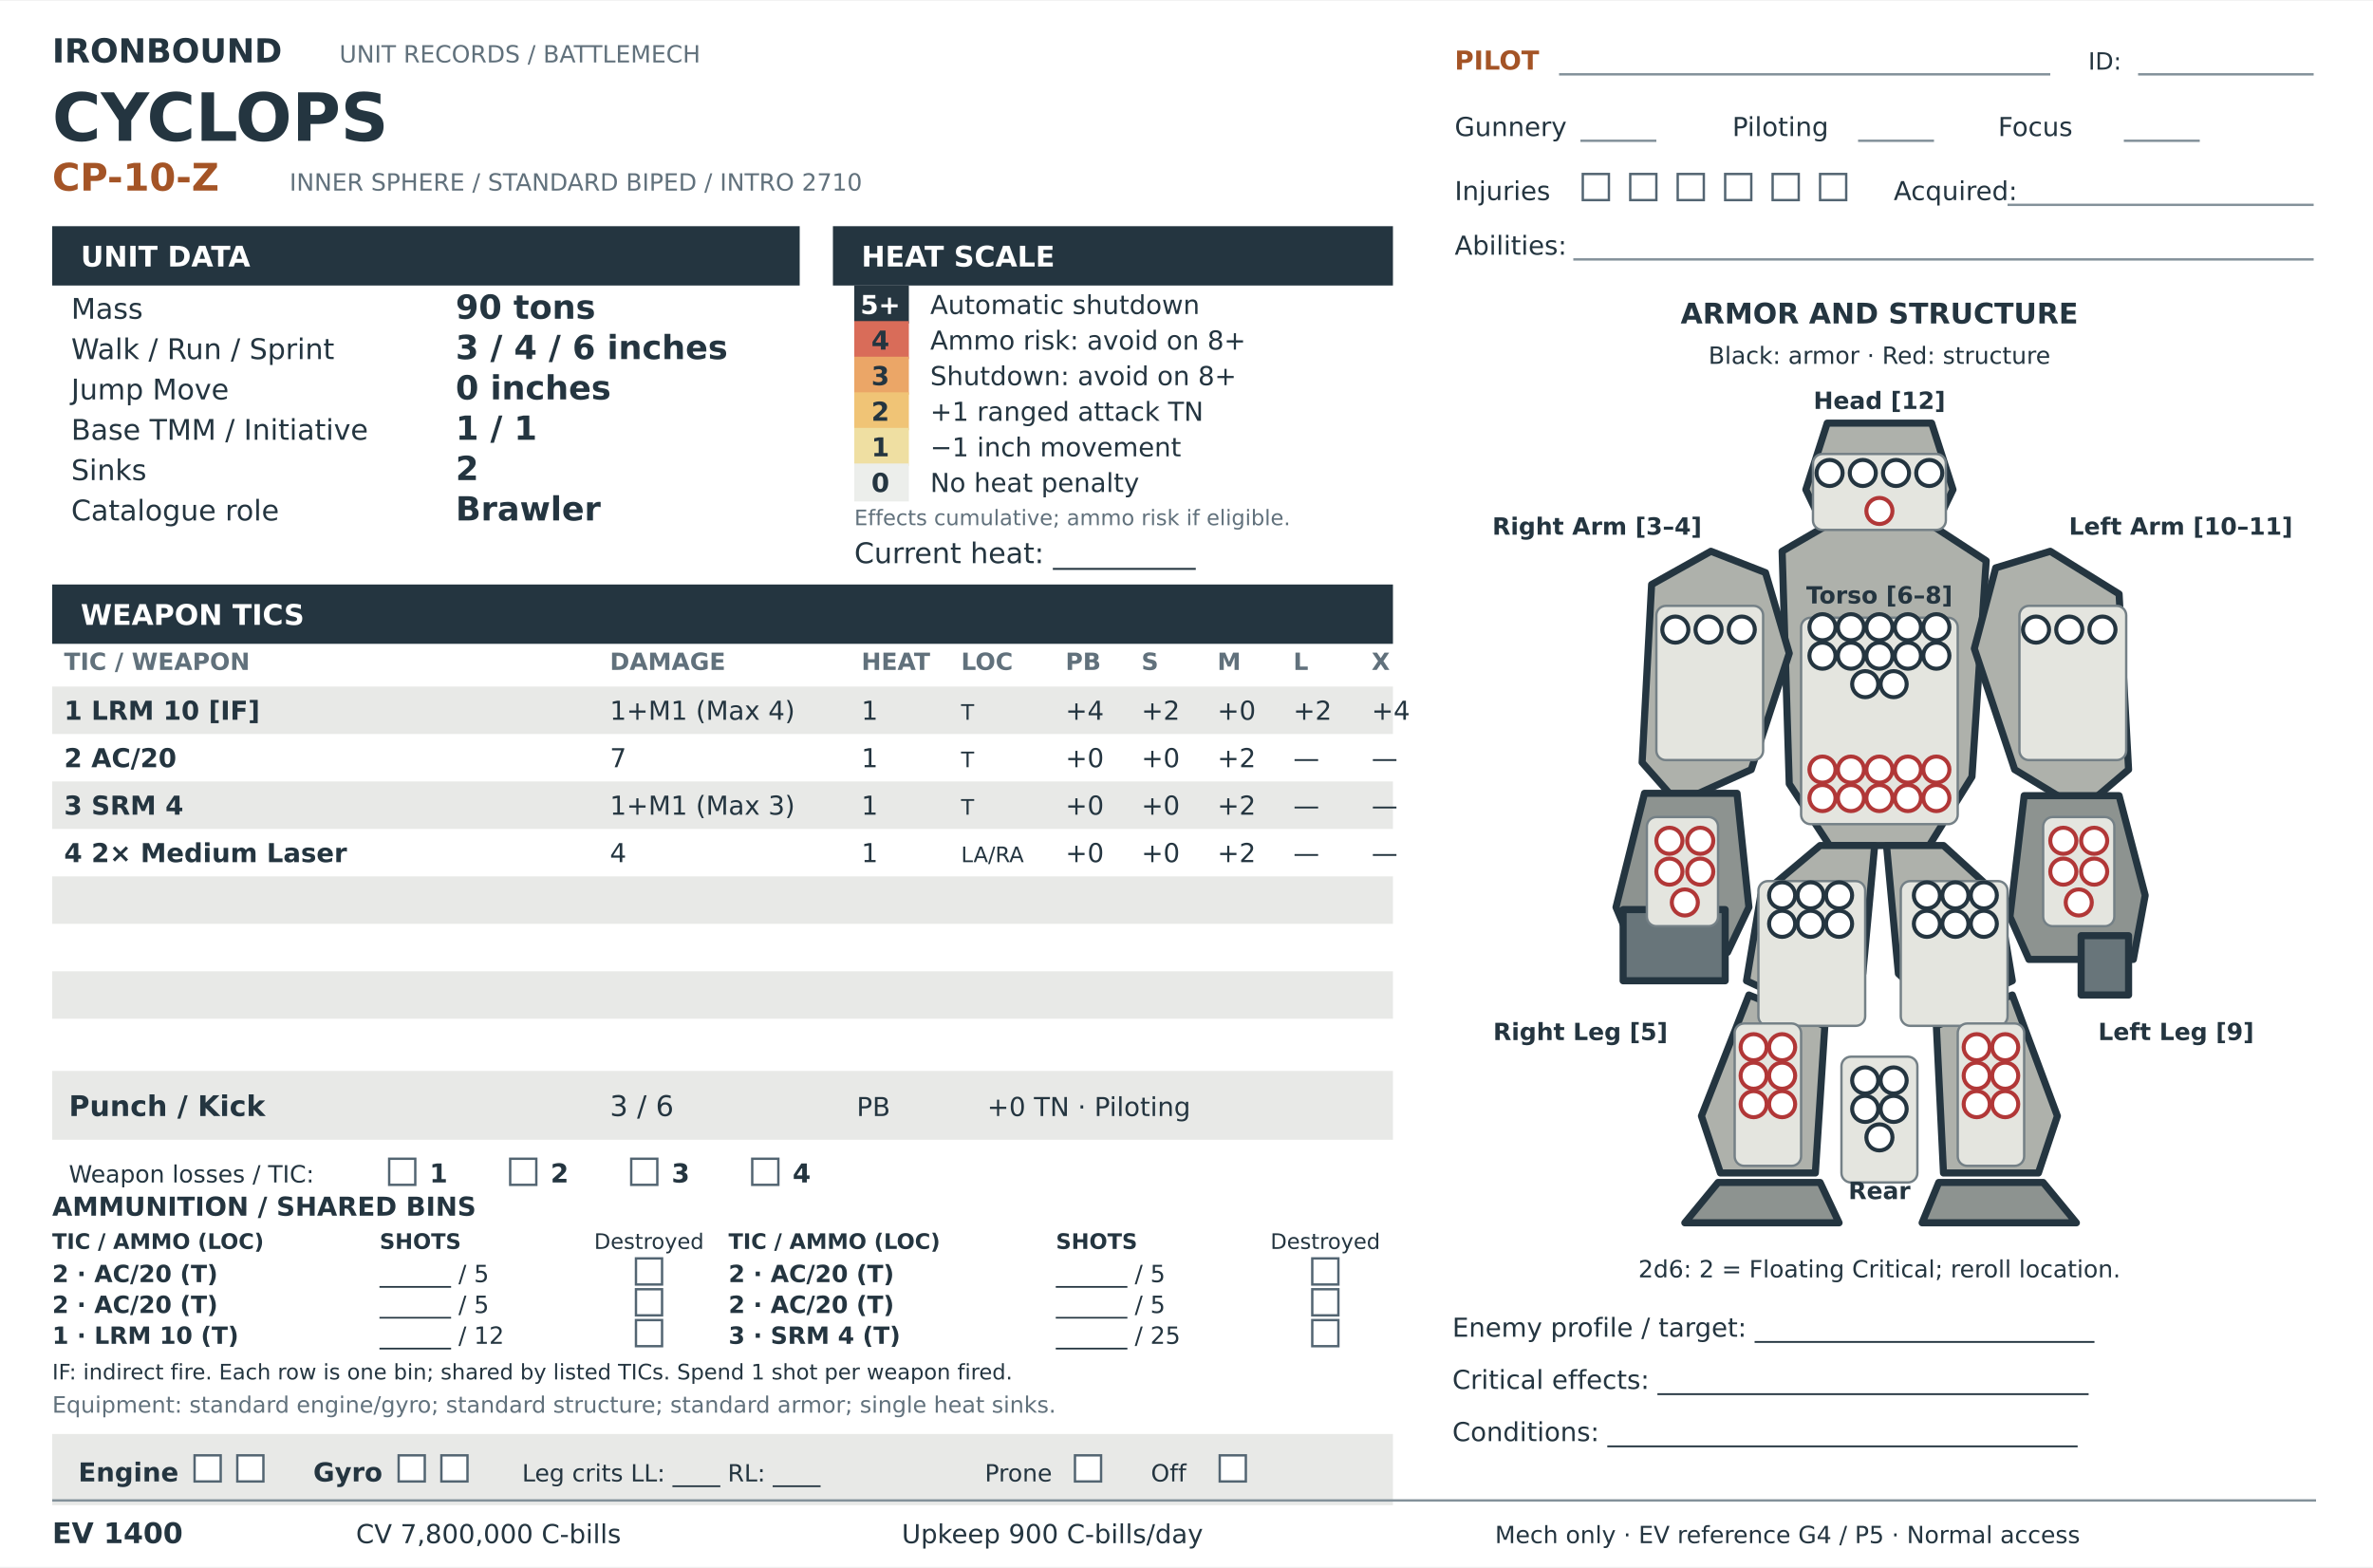
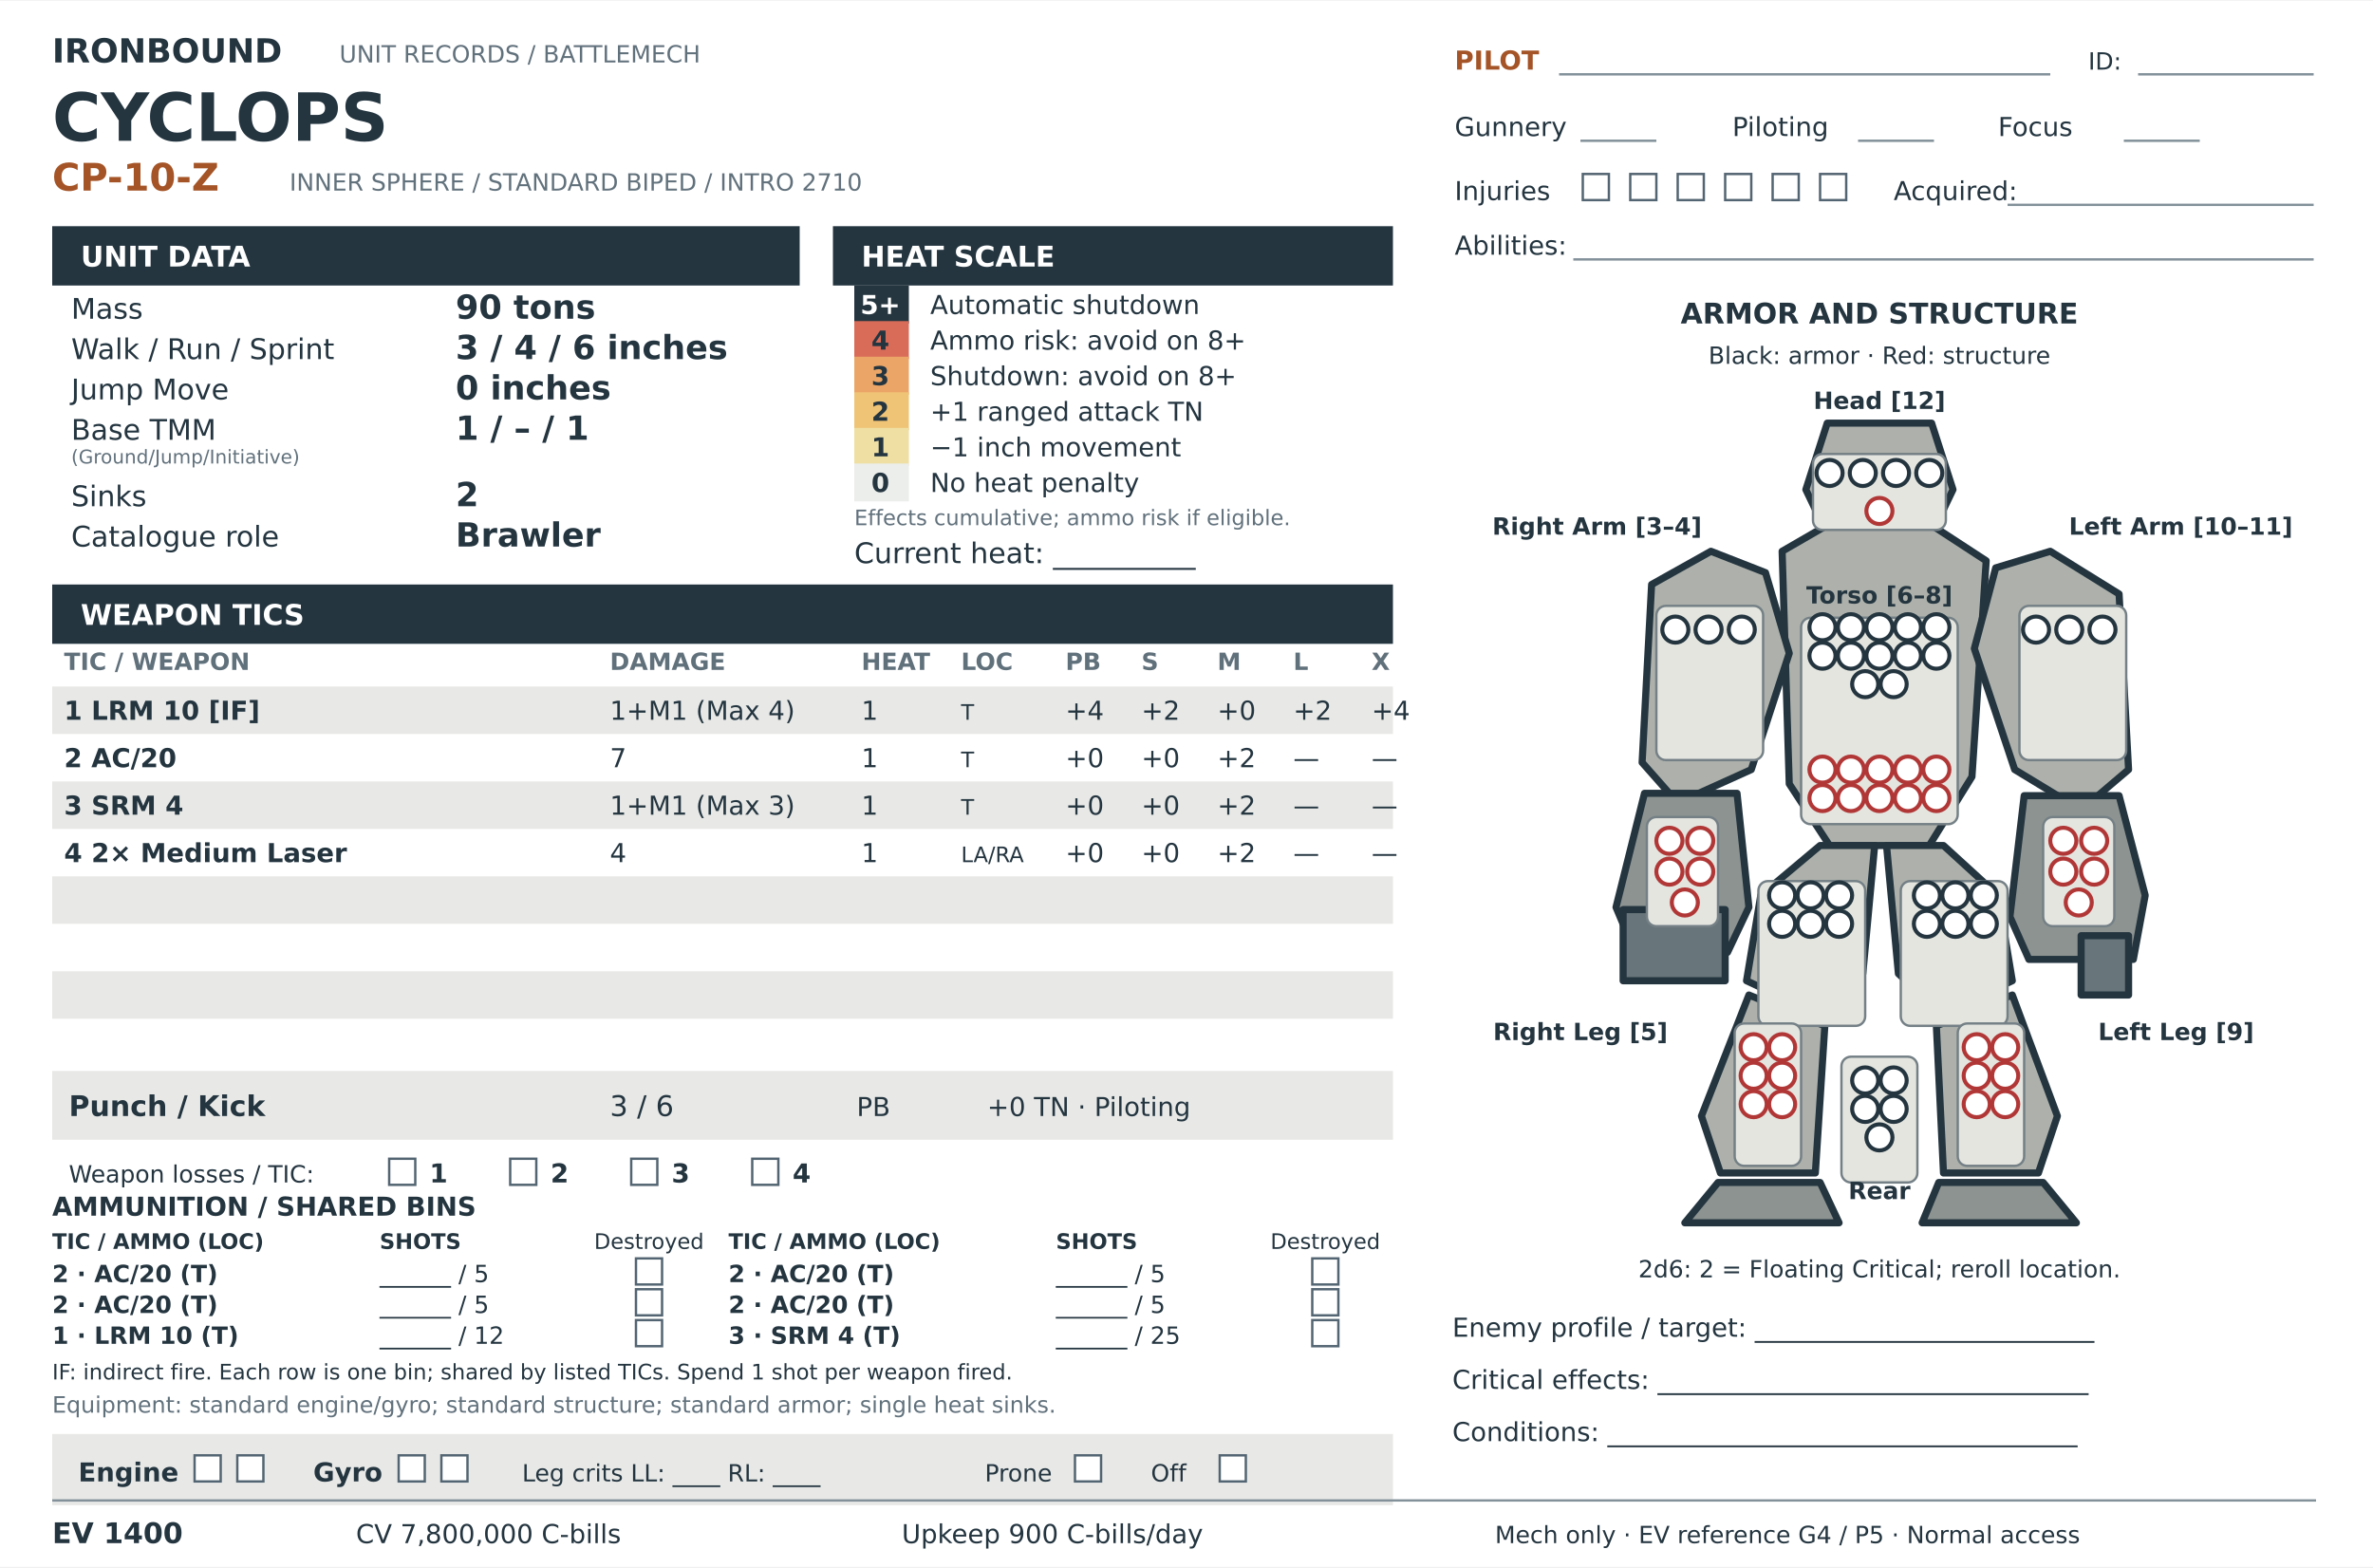
<svg xmlns="http://www.w3.org/2000/svg" width="277mm" height="183mm" viewBox="0 0 1000 660" role="img" aria-labelledby="title desc">
  <g font-family="Arial, Helvetica, sans-serif">
    <rect x="0" y="0" width="1000" height="660" rx="0" fill="#fff" stroke="none" />
    <text x="22" y="26" font-family="DejaVu Sans, Arial, sans-serif" font-size="14" font-weight="bold" fill="#243540" text-anchor="start">IRONBOUND</text>
    <text x="143" y="26" font-family="DejaVu Sans, Arial, sans-serif" font-size="10" fill="#61717c" text-anchor="start">UNIT RECORDS / BATTLEMECH</text>
    <text x="22" y="59" font-family="DejaVu Sans, Arial, sans-serif" font-size="28" font-weight="bold" fill="#243540" text-anchor="start">CYCLOPS</text>
    <text x="22" y="80" font-family="DejaVu Sans, Arial, sans-serif" font-size="16" font-weight="bold" fill="#a45426" text-anchor="start">CP-10-Z</text>
    <text x="122" y="80" font-family="DejaVu Sans, Arial, sans-serif" font-size="10" fill="#61717c" text-anchor="start">INNER SPHERE / STANDARD BIPED / INTRO 2710</text>
    <text x="613" y="29" font-family="DejaVu Sans, Arial, sans-serif" font-size="11" font-weight="bold" fill="#a45426" text-anchor="start">PILOT</text>
    <path d="M657 31H864" fill="none" stroke="#83919a" />
    <text x="880" y="29" font-family="DejaVu Sans, Arial, sans-serif" font-size="10" fill="#243540" text-anchor="start">ID:</text>
    <path d="M901 31H975" fill="none" stroke="#83919a" />
    <text x="613" y="57" font-family="DejaVu Sans, Arial, sans-serif" font-size="11" fill="#243540" text-anchor="start">Gunnery</text>
    <path d="M666 59H698" fill="none" stroke="#83919a" />
    <text x="730" y="57" font-family="DejaVu Sans, Arial, sans-serif" font-size="11" fill="#243540" text-anchor="start">Piloting</text>
    <path d="M783 59H815" fill="none" stroke="#83919a" />
    <text x="842" y="57" font-family="DejaVu Sans, Arial, sans-serif" font-size="11" fill="#243540" text-anchor="start">Focus</text>
    <path d="M895 59H927" fill="none" stroke="#83919a" />
    <text x="613" y="84" font-family="DejaVu Sans, Arial, sans-serif" font-size="11" fill="#243540" text-anchor="start">Injuries</text>
    <rect x="667" y="73" width="11" height="11" rx="0" fill="#fff" stroke="#536572" />
    <rect x="687" y="73" width="11" height="11" rx="0" fill="#fff" stroke="#536572" />
    <rect x="707" y="73" width="11" height="11" rx="0" fill="#fff" stroke="#536572" />
    <rect x="727" y="73" width="11" height="11" rx="0" fill="#fff" stroke="#536572" />
    <rect x="747" y="73" width="11" height="11" rx="0" fill="#fff" stroke="#536572" />
    <rect x="767" y="73" width="11" height="11" rx="0" fill="#fff" stroke="#536572" />
    <text x="798" y="84" font-family="DejaVu Sans, Arial, sans-serif" font-size="11" fill="#243540" text-anchor="start">Acquired:</text>
    <path d="M846 86H975" fill="none" stroke="#83919a" />
    <text x="613" y="107" font-family="DejaVu Sans, Arial, sans-serif" font-size="11" fill="#243540" text-anchor="start">Abilities:</text>
    <path d="M663 109H975" fill="none" stroke="#83919a" />
    <rect x="22" y="95" width="315" height="25" rx="0" fill="#243540" stroke="none" />
    <text x="34" y="112" font-family="DejaVu Sans, Arial, sans-serif" font-size="12" font-weight="bold" fill="#fff" text-anchor="start">UNIT DATA</text>
    <rect x="351" y="95" width="236" height="25" rx="0" fill="#243540" stroke="none" />
    <text x="363" y="112" font-family="DejaVu Sans, Arial, sans-serif" font-size="12" font-weight="bold" fill="#fff" text-anchor="start">HEAT SCALE</text>
    <text x="30" y="134" font-family="DejaVu Sans, Arial, sans-serif" font-size="12" fill="#243540" text-anchor="start">Mass</text>
    <text x="192" y="134" font-family="DejaVu Sans, Arial, sans-serif" font-size="14" font-weight="bold" fill="#243540" text-anchor="start">90 tons</text>
    <text x="30" y="151" font-family="DejaVu Sans, Arial, sans-serif" font-size="12" fill="#243540" text-anchor="start">Walk / Run / Sprint</text>
    <text x="192" y="151" font-family="DejaVu Sans, Arial, sans-serif" font-size="14" font-weight="bold" fill="#243540" text-anchor="start">3 / 4 / 6 inches</text>
    <text x="30" y="168" font-family="DejaVu Sans, Arial, sans-serif" font-size="12" fill="#243540" text-anchor="start">Jump Move</text>
    <text x="192" y="168" font-family="DejaVu Sans, Arial, sans-serif" font-size="14" font-weight="bold" fill="#243540" text-anchor="start">0 inches</text>
-     <text x="30" y="185" font-family="DejaVu Sans, Arial, sans-serif" font-size="12" fill="#243540" text-anchor="start">Base TMM / Initiative</text>
-     <text x="192" y="185" font-family="DejaVu Sans, Arial, sans-serif" font-size="14" font-weight="bold" fill="#243540" text-anchor="start">1 / 1</text>
-     <text x="30" y="202" font-family="DejaVu Sans, Arial, sans-serif" font-size="12" fill="#243540" text-anchor="start">Sinks</text>
-     <text x="192" y="202" font-family="DejaVu Sans, Arial, sans-serif" font-size="14" font-weight="bold" fill="#243540" text-anchor="start">2</text>
-     <text x="30" y="219" font-family="DejaVu Sans, Arial, sans-serif" font-size="12" fill="#243540" text-anchor="start">Catalogue role</text>
-     <text x="192" y="219" font-family="DejaVu Sans, Arial, sans-serif" font-size="14" font-weight="bold" fill="#243540" text-anchor="start">Brawler</text>
+     <text x="30" y="185" font-family="DejaVu Sans, Arial, sans-serif" font-size="12" fill="#243540" text-anchor="start">Base TMM</text>
+     <text x="30" y="195" font-family="DejaVu Sans, Arial, sans-serif" font-size="8" fill="#61717c" text-anchor="start">(Ground/Jump/Initiative)</text>
+     <text x="192" y="185" font-family="DejaVu Sans, Arial, sans-serif" font-size="14" font-weight="bold" fill="#243540" text-anchor="start">1 / – / 1</text>
+     <text x="30" y="213" font-family="DejaVu Sans, Arial, sans-serif" font-size="12" fill="#243540" text-anchor="start">Sinks</text>
+     <text x="192" y="213" font-family="DejaVu Sans, Arial, sans-serif" font-size="14" font-weight="bold" fill="#243540" text-anchor="start">2</text>
+     <text x="30" y="230" font-family="DejaVu Sans, Arial, sans-serif" font-size="12" fill="#243540" text-anchor="start">Catalogue role</text>
+     <text x="192" y="230" font-family="DejaVu Sans, Arial, sans-serif" font-size="14" font-weight="bold" fill="#243540" text-anchor="start">Brawler</text>
    <rect x="360" y="120" width="23" height="16" rx="0" fill="#263640" stroke="none" />
    <text x="371" y="132" font-family="DejaVu Sans, Arial, sans-serif" font-size="11" font-weight="bold" fill="#fff" text-anchor="middle">5+</text>
    <text x="392" y="132" font-family="DejaVu Sans, Arial, sans-serif" font-size="11" fill="#243540" text-anchor="start">Automatic shutdown</text>
    <rect x="360" y="135" width="23" height="16" rx="0" fill="#d96c59" stroke="none" />
    <text x="371" y="147" font-family="DejaVu Sans, Arial, sans-serif" font-size="11" font-weight="bold" fill="#243540" text-anchor="middle">4</text>
    <text x="392" y="147" font-family="DejaVu Sans, Arial, sans-serif" font-size="11" fill="#243540" text-anchor="start">Ammo risk: avoid on 8+</text>
    <rect x="360" y="150" width="23" height="16" rx="0" fill="#eba667" stroke="none" />
    <text x="371" y="162" font-family="DejaVu Sans, Arial, sans-serif" font-size="11" font-weight="bold" fill="#243540" text-anchor="middle">3</text>
    <text x="392" y="162" font-family="DejaVu Sans, Arial, sans-serif" font-size="11" fill="#243540" text-anchor="start">Shutdown: avoid on 8+</text>
    <rect x="360" y="165" width="23" height="16" rx="0" fill="#f0c476" stroke="none" />
    <text x="371" y="177" font-family="DejaVu Sans, Arial, sans-serif" font-size="11" font-weight="bold" fill="#243540" text-anchor="middle">2</text>
    <text x="392" y="177" font-family="DejaVu Sans, Arial, sans-serif" font-size="11" fill="#243540" text-anchor="start">+1 ranged attack TN</text>
    <rect x="360" y="180" width="23" height="16" rx="0" fill="#efdfa2" stroke="none" />
    <text x="371" y="192" font-family="DejaVu Sans, Arial, sans-serif" font-size="11" font-weight="bold" fill="#243540" text-anchor="middle">1</text>
    <text x="392" y="192" font-family="DejaVu Sans, Arial, sans-serif" font-size="11" fill="#243540" text-anchor="start">−1 inch movement</text>
    <rect x="360" y="195" width="23" height="16" rx="0" fill="#eceeeb" stroke="none" />
    <text x="371" y="207" font-family="DejaVu Sans, Arial, sans-serif" font-size="11" font-weight="bold" fill="#243540" text-anchor="middle">0</text>
    <text x="392" y="207" font-family="DejaVu Sans, Arial, sans-serif" font-size="11" fill="#243540" text-anchor="start">No heat penalty</text>
    <text x="360" y="221" font-family="DejaVu Sans, Arial, sans-serif" font-size="9" fill="#61717c" text-anchor="start">Effects cumulative; ammo risk if eligible.</text>
    <text x="360" y="237" font-family="DejaVu Sans, Arial, sans-serif" font-size="12" fill="#243540" text-anchor="start">Current heat: __________</text>
    <rect x="22" y="246" width="565" height="25" rx="0" fill="#243540" stroke="none" />
    <text x="34" y="263" font-family="DejaVu Sans, Arial, sans-serif" font-size="12" font-weight="bold" fill="#fff" text-anchor="start">WEAPON TICS</text>
    <text x="27" y="282" font-family="DejaVu Sans, Arial, sans-serif" font-size="10" font-weight="bold" fill="#61717c" text-anchor="start">TIC / WEAPON</text>
    <text x="257" y="282" font-family="DejaVu Sans, Arial, sans-serif" font-size="10" font-weight="bold" fill="#61717c" text-anchor="start">DAMAGE</text>
    <text x="363" y="282" font-family="DejaVu Sans, Arial, sans-serif" font-size="10" font-weight="bold" fill="#61717c" text-anchor="start">HEAT</text>
    <text x="405" y="282" font-family="DejaVu Sans, Arial, sans-serif" font-size="10" font-weight="bold" fill="#61717c" text-anchor="start">LOC</text>
    <text x="449" y="282" font-family="DejaVu Sans, Arial, sans-serif" font-size="10" font-weight="bold" fill="#61717c" text-anchor="start">PB</text>
    <text x="481" y="282" font-family="DejaVu Sans, Arial, sans-serif" font-size="10" font-weight="bold" fill="#61717c" text-anchor="start">S</text>
    <text x="513" y="282" font-family="DejaVu Sans, Arial, sans-serif" font-size="10" font-weight="bold" fill="#61717c" text-anchor="start">M</text>
    <text x="545" y="282" font-family="DejaVu Sans, Arial, sans-serif" font-size="10" font-weight="bold" fill="#61717c" text-anchor="start">L</text>
    <text x="578" y="282" font-family="DejaVu Sans, Arial, sans-serif" font-size="10" font-weight="bold" fill="#61717c" text-anchor="start">X</text>
    <rect x="22" y="289" width="565" height="20" rx="0" fill="#e8e9e7" stroke="none" />
    <text x="27" y="303" font-family="DejaVu Sans, Arial, sans-serif" font-size="11" fill="#243540" text-anchor="start" font-weight="bold">1  LRM 10 [IF]</text>
    <text x="257" y="303" font-family="DejaVu Sans, Arial, sans-serif" font-size="11" fill="#243540" text-anchor="start">1+M1 (Max 4)</text>
    <text x="363" y="303" font-family="DejaVu Sans, Arial, sans-serif" font-size="11" fill="#243540" text-anchor="start">1</text>
    <text x="405" y="303" font-family="DejaVu Sans, Arial, sans-serif" font-size="9" fill="#243540" text-anchor="start">T</text>
    <text x="449" y="303" font-family="DejaVu Sans, Arial, sans-serif" font-size="11" fill="#243540" text-anchor="start">+4</text>
    <text x="481" y="303" font-family="DejaVu Sans, Arial, sans-serif" font-size="11" fill="#243540" text-anchor="start">+2</text>
    <text x="513" y="303" font-family="DejaVu Sans, Arial, sans-serif" font-size="11" fill="#243540" text-anchor="start">+0</text>
    <text x="545" y="303" font-family="DejaVu Sans, Arial, sans-serif" font-size="11" fill="#243540" text-anchor="start">+2</text>
    <text x="578" y="303" font-family="DejaVu Sans, Arial, sans-serif" font-size="11" fill="#243540" text-anchor="start">+4</text>
    <text x="27" y="323" font-family="DejaVu Sans, Arial, sans-serif" font-size="11" fill="#243540" text-anchor="start" font-weight="bold">2  AC/20</text>
    <text x="257" y="323" font-family="DejaVu Sans, Arial, sans-serif" font-size="11" fill="#243540" text-anchor="start">7</text>
    <text x="363" y="323" font-family="DejaVu Sans, Arial, sans-serif" font-size="11" fill="#243540" text-anchor="start">1</text>
    <text x="405" y="323" font-family="DejaVu Sans, Arial, sans-serif" font-size="9" fill="#243540" text-anchor="start">T</text>
    <text x="449" y="323" font-family="DejaVu Sans, Arial, sans-serif" font-size="11" fill="#243540" text-anchor="start">+0</text>
    <text x="481" y="323" font-family="DejaVu Sans, Arial, sans-serif" font-size="11" fill="#243540" text-anchor="start">+0</text>
    <text x="513" y="323" font-family="DejaVu Sans, Arial, sans-serif" font-size="11" fill="#243540" text-anchor="start">+2</text>
    <text x="545" y="323" font-family="DejaVu Sans, Arial, sans-serif" font-size="11" fill="#243540" text-anchor="start">—</text>
    <text x="578" y="323" font-family="DejaVu Sans, Arial, sans-serif" font-size="11" fill="#243540" text-anchor="start">—</text>
    <rect x="22" y="329" width="565" height="20" rx="0" fill="#e8e9e7" stroke="none" />
    <text x="27" y="343" font-family="DejaVu Sans, Arial, sans-serif" font-size="11" fill="#243540" text-anchor="start" font-weight="bold">3  SRM 4</text>
    <text x="257" y="343" font-family="DejaVu Sans, Arial, sans-serif" font-size="11" fill="#243540" text-anchor="start">1+M1 (Max 3)</text>
    <text x="363" y="343" font-family="DejaVu Sans, Arial, sans-serif" font-size="11" fill="#243540" text-anchor="start">1</text>
    <text x="405" y="343" font-family="DejaVu Sans, Arial, sans-serif" font-size="9" fill="#243540" text-anchor="start">T</text>
    <text x="449" y="343" font-family="DejaVu Sans, Arial, sans-serif" font-size="11" fill="#243540" text-anchor="start">+0</text>
    <text x="481" y="343" font-family="DejaVu Sans, Arial, sans-serif" font-size="11" fill="#243540" text-anchor="start">+0</text>
    <text x="513" y="343" font-family="DejaVu Sans, Arial, sans-serif" font-size="11" fill="#243540" text-anchor="start">+2</text>
    <text x="545" y="343" font-family="DejaVu Sans, Arial, sans-serif" font-size="11" fill="#243540" text-anchor="start">—</text>
    <text x="578" y="343" font-family="DejaVu Sans, Arial, sans-serif" font-size="11" fill="#243540" text-anchor="start">—</text>
    <text x="27" y="363" font-family="DejaVu Sans, Arial, sans-serif" font-size="11" fill="#243540" text-anchor="start" font-weight="bold">4  2× Medium Laser</text>
    <text x="257" y="363" font-family="DejaVu Sans, Arial, sans-serif" font-size="11" fill="#243540" text-anchor="start">4</text>
    <text x="363" y="363" font-family="DejaVu Sans, Arial, sans-serif" font-size="11" fill="#243540" text-anchor="start">1</text>
    <text x="405" y="363" font-family="DejaVu Sans, Arial, sans-serif" font-size="9" fill="#243540" text-anchor="start">LA/RA</text>
    <text x="449" y="363" font-family="DejaVu Sans, Arial, sans-serif" font-size="11" fill="#243540" text-anchor="start">+0</text>
    <text x="481" y="363" font-family="DejaVu Sans, Arial, sans-serif" font-size="11" fill="#243540" text-anchor="start">+0</text>
    <text x="513" y="363" font-family="DejaVu Sans, Arial, sans-serif" font-size="11" fill="#243540" text-anchor="start">+2</text>
    <text x="545" y="363" font-family="DejaVu Sans, Arial, sans-serif" font-size="11" fill="#243540" text-anchor="start">—</text>
    <text x="578" y="363" font-family="DejaVu Sans, Arial, sans-serif" font-size="11" fill="#243540" text-anchor="start">—</text>
    <rect x="22" y="369" width="565" height="20" rx="0" fill="#e8e9e7" stroke="none" />
    <text x="27" y="383" font-family="DejaVu Sans, Arial, sans-serif" font-size="11" fill="#243540" text-anchor="start" font-weight="bold" />
    <text x="257" y="383" font-family="DejaVu Sans, Arial, sans-serif" font-size="11" fill="#243540" text-anchor="start" />
    <text x="363" y="383" font-family="DejaVu Sans, Arial, sans-serif" font-size="11" fill="#243540" text-anchor="start" />
    <text x="405" y="383" font-family="DejaVu Sans, Arial, sans-serif" font-size="9" fill="#243540" text-anchor="start" />
    <text x="449" y="383" font-family="DejaVu Sans, Arial, sans-serif" font-size="11" fill="#243540" text-anchor="start" />
    <text x="481" y="383" font-family="DejaVu Sans, Arial, sans-serif" font-size="11" fill="#243540" text-anchor="start" />
    <text x="513" y="383" font-family="DejaVu Sans, Arial, sans-serif" font-size="11" fill="#243540" text-anchor="start" />
    <text x="545" y="383" font-family="DejaVu Sans, Arial, sans-serif" font-size="11" fill="#243540" text-anchor="start" />
    <text x="578" y="383" font-family="DejaVu Sans, Arial, sans-serif" font-size="11" fill="#243540" text-anchor="start" />
    <text x="27" y="403" font-family="DejaVu Sans, Arial, sans-serif" font-size="11" fill="#243540" text-anchor="start" font-weight="bold" />
    <text x="257" y="403" font-family="DejaVu Sans, Arial, sans-serif" font-size="11" fill="#243540" text-anchor="start" />
    <text x="363" y="403" font-family="DejaVu Sans, Arial, sans-serif" font-size="11" fill="#243540" text-anchor="start" />
    <text x="405" y="403" font-family="DejaVu Sans, Arial, sans-serif" font-size="9" fill="#243540" text-anchor="start" />
    <text x="449" y="403" font-family="DejaVu Sans, Arial, sans-serif" font-size="11" fill="#243540" text-anchor="start" />
    <text x="481" y="403" font-family="DejaVu Sans, Arial, sans-serif" font-size="11" fill="#243540" text-anchor="start" />
    <text x="513" y="403" font-family="DejaVu Sans, Arial, sans-serif" font-size="11" fill="#243540" text-anchor="start" />
    <text x="545" y="403" font-family="DejaVu Sans, Arial, sans-serif" font-size="11" fill="#243540" text-anchor="start" />
    <text x="578" y="403" font-family="DejaVu Sans, Arial, sans-serif" font-size="11" fill="#243540" text-anchor="start" />
    <rect x="22" y="409" width="565" height="20" rx="0" fill="#e8e9e7" stroke="none" />
    <text x="27" y="423" font-family="DejaVu Sans, Arial, sans-serif" font-size="11" fill="#243540" text-anchor="start" font-weight="bold" />
    <text x="257" y="423" font-family="DejaVu Sans, Arial, sans-serif" font-size="11" fill="#243540" text-anchor="start" />
    <text x="363" y="423" font-family="DejaVu Sans, Arial, sans-serif" font-size="11" fill="#243540" text-anchor="start" />
    <text x="405" y="423" font-family="DejaVu Sans, Arial, sans-serif" font-size="9" fill="#243540" text-anchor="start" />
    <text x="449" y="423" font-family="DejaVu Sans, Arial, sans-serif" font-size="11" fill="#243540" text-anchor="start" />
    <text x="481" y="423" font-family="DejaVu Sans, Arial, sans-serif" font-size="11" fill="#243540" text-anchor="start" />
    <text x="513" y="423" font-family="DejaVu Sans, Arial, sans-serif" font-size="11" fill="#243540" text-anchor="start" />
    <text x="545" y="423" font-family="DejaVu Sans, Arial, sans-serif" font-size="11" fill="#243540" text-anchor="start" />
    <text x="578" y="423" font-family="DejaVu Sans, Arial, sans-serif" font-size="11" fill="#243540" text-anchor="start" />
    <text x="27" y="443" font-family="DejaVu Sans, Arial, sans-serif" font-size="11" fill="#243540" text-anchor="start" font-weight="bold" />
    <text x="257" y="443" font-family="DejaVu Sans, Arial, sans-serif" font-size="11" fill="#243540" text-anchor="start" />
    <text x="363" y="443" font-family="DejaVu Sans, Arial, sans-serif" font-size="11" fill="#243540" text-anchor="start" />
    <text x="405" y="443" font-family="DejaVu Sans, Arial, sans-serif" font-size="9" fill="#243540" text-anchor="start" />
    <text x="449" y="443" font-family="DejaVu Sans, Arial, sans-serif" font-size="11" fill="#243540" text-anchor="start" />
    <text x="481" y="443" font-family="DejaVu Sans, Arial, sans-serif" font-size="11" fill="#243540" text-anchor="start" />
    <text x="513" y="443" font-family="DejaVu Sans, Arial, sans-serif" font-size="11" fill="#243540" text-anchor="start" />
    <text x="545" y="443" font-family="DejaVu Sans, Arial, sans-serif" font-size="11" fill="#243540" text-anchor="start" />
    <text x="578" y="443" font-family="DejaVu Sans, Arial, sans-serif" font-size="11" fill="#243540" text-anchor="start" />
    <rect x="22" y="451" width="565" height="29" rx="0" fill="#e8e9e7" stroke="none" />
    <text x="29" y="470" font-family="DejaVu Sans, Arial, sans-serif" font-size="12" font-weight="bold" fill="#243540" text-anchor="start">Punch / Kick</text>
    <text x="257" y="470" font-family="DejaVu Sans, Arial, sans-serif" font-size="12" fill="#243540" text-anchor="start">3 / 6</text>
    <text x="361" y="470" font-family="DejaVu Sans, Arial, sans-serif" font-size="11" fill="#243540" text-anchor="start">PB</text>
    <text x="416" y="470" font-family="DejaVu Sans, Arial, sans-serif" font-size="11" fill="#243540" text-anchor="start">+0 TN · Piloting</text>
    <rect x="22" y="604" width="565" height="30" rx="0" fill="#e8e9e7" stroke="none" />
    <text x="33" y="624" font-family="DejaVu Sans, Arial, sans-serif" font-size="11" font-weight="bold" fill="#243540" text-anchor="start">Engine</text>
    <rect x="82" y="613" width="11" height="11" rx="0" fill="#fff" stroke="#536572" />
    <rect x="100" y="613" width="11" height="11" rx="0" fill="#fff" stroke="#536572" />
    <text x="132" y="624" font-family="DejaVu Sans, Arial, sans-serif" font-size="11" font-weight="bold" fill="#243540" text-anchor="start">Gyro</text>
    <rect x="168" y="613" width="11" height="11" rx="0" fill="#fff" stroke="#536572" />
    <rect x="186" y="613" width="11" height="11" rx="0" fill="#fff" stroke="#536572" />
    <text x="220" y="624" font-family="DejaVu Sans, Arial, sans-serif" font-size="10" fill="#243540" text-anchor="start">Leg crits  LL: ____  RL: ____</text>
    <text x="415" y="624" font-family="DejaVu Sans, Arial, sans-serif" font-size="10" fill="#243540" text-anchor="start">Prone</text>
    <rect x="453" y="613" width="11" height="11" rx="0" fill="#fff" stroke="#536572" />
    <text x="485" y="624" font-family="DejaVu Sans, Arial, sans-serif" font-size="10" fill="#243540" text-anchor="start">Off</text>
    <rect x="514" y="613" width="11" height="11" rx="0" fill="#fff" stroke="#536572" />
    <g transform="translate(612 120)">
      <text x="180" y="16" font-family="DejaVu Sans, Arial, sans-serif" font-size="12" font-weight="bold" fill="#243540" text-anchor="middle">ARMOR AND STRUCTURE</text>
      <text x="180" y="33" font-family="DejaVu Sans, Arial, sans-serif" font-size="10" fill="#243540" text-anchor="middle">Black: armor · Red: structure</text>
      <path d="M158 58H202L211 86L200 109H160L149 86Z" fill="#aeb1ab" stroke="#243540" stroke-width="3" stroke-linejoin="round" />
      <path d="M139 112L158 101H202L225 116L219 207L201 236H159L142 210Z" fill="#aeb1ab" stroke="#243540" stroke-width="3" stroke-linejoin="round" />
      <path d="M132 121L109 112L84 126L80 201L95 218L126 204L142 155Z" fill="#aeb1ab" stroke="#243540" stroke-width="3" stroke-linejoin="round" />
      <path d="M229 119L252 112L281 130L285 204L265 221L237 204L220 153Z" fill="#aeb1ab" stroke="#243540" stroke-width="3" stroke-linejoin="round" />
      <path d="M81 214H120L125 262L116 281H77L69 262Z" fill="#8d9390" stroke="#243540" stroke-width="3" stroke-linejoin="round" />
      <path d="M241 215H281L292 257L287 284H243L235 266Z" fill="#8d9390" stroke="#243540" stroke-width="3" stroke-linejoin="round" />
      <path d="M72 263H115V293H72Z" fill="#68757a" stroke="#243540" stroke-width="3" stroke-linejoin="round" />
      <path d="M265 274H285V299H265Z" fill="#68757a" stroke="#243540" stroke-width="3" stroke-linejoin="round" />
      <path d="M155 236H178L173 290L154 307L124 293L130 257Z" fill="#aeb1ab" stroke="#243540" stroke-width="3" stroke-linejoin="round" />
      <path d="M183 236H207L230 257L236 293L206 307L188 290Z" fill="#aeb1ab" stroke="#243540" stroke-width="3" stroke-linejoin="round" />
      <path d="M125 299L157 312L153 374H113L105 350Z" fill="#aeb1ab" stroke="#243540" stroke-width="3" stroke-linejoin="round" />
      <path d="M204 312L236 299L255 350L247 374H207Z" fill="#aeb1ab" stroke="#243540" stroke-width="3" stroke-linejoin="round" />
      <path d="M112 378H155L163 395H98Z" fill="#8d9390" stroke="#243540" stroke-width="3" stroke-linejoin="round" />
      <path d="M205 378H249L263 395H198Z" fill="#8d9390" stroke="#243540" stroke-width="3" stroke-linejoin="round" />
      <rect x="152" y="71" width="56" height="32" rx="4" fill="#e4e5df" stroke="#748086" />
      <rect x="147" y="140" width="66" height="87" rx="4" fill="#e4e5df" stroke="#748086" />
      <rect x="86" y="135" width="45" height="65" rx="4" fill="#e4e5df" stroke="#748086" />
      <rect x="239" y="135" width="45" height="65" rx="4" fill="#e4e5df" stroke="#748086" />
      <rect x="82" y="224" width="30" height="46" rx="4" fill="#e4e5df" stroke="#748086" />
      <rect x="249" y="224" width="30" height="46" rx="4" fill="#e4e5df" stroke="#748086" />
      <rect x="129" y="251" width="45" height="61" rx="4" fill="#e4e5df" stroke="#748086" />
      <rect x="189" y="251" width="45" height="61" rx="4" fill="#e4e5df" stroke="#748086" />
      <rect x="119" y="311" width="28" height="60" rx="4" fill="#e4e5df" stroke="#748086" />
      <rect x="213" y="311" width="28" height="60" rx="4" fill="#e4e5df" stroke="#748086" />
      <rect x="164" y="325" width="32" height="53" rx="4" fill="#e4e5df" stroke="#748086" />
      <text x="180" y="52" font-family="DejaVu Sans, Arial, sans-serif" font-size="10" font-weight="bold" fill="#243540" text-anchor="middle">Head [12]</text>
      <text x="180" y="134" font-family="DejaVu Sans, Arial, sans-serif" font-size="10" font-weight="bold" fill="#243540" text-anchor="middle">Torso [6–8]</text>
      <text x="61" y="105" font-family="DejaVu Sans, Arial, sans-serif" font-size="10" font-weight="bold" fill="#243540" text-anchor="middle">Right Arm [3–4]</text>
      <text x="307" y="105" font-family="DejaVu Sans, Arial, sans-serif" font-size="10" font-weight="bold" fill="#243540" text-anchor="middle">Left Arm [10–11]</text>
      <text x="54" y="318" font-family="DejaVu Sans, Arial, sans-serif" font-size="10" font-weight="bold" fill="#243540" text-anchor="middle">Right Leg [5]</text>
      <text x="305" y="318" font-family="DejaVu Sans, Arial, sans-serif" font-size="10" font-weight="bold" fill="#243540" text-anchor="middle">Left Leg [9]</text>
      <text x="180" y="385" font-family="DejaVu Sans, Arial, sans-serif" font-size="10" font-weight="bold" fill="#243540" text-anchor="middle">Rear</text>
      <text x="180" y="418" font-family="DejaVu Sans, Arial, sans-serif" font-size="10" fill="#243540" text-anchor="middle">2d6: 2 = Floating Critical; reroll location.</text>
      <text x="0" y="443" font-family="DejaVu Sans, Arial, sans-serif" font-size="11" fill="#243540" text-anchor="start">Enemy profile / target: __________________________</text>
      <text x="0" y="465" font-family="DejaVu Sans, Arial, sans-serif" font-size="11" fill="#243540" text-anchor="start">Critical effects: _________________________________</text>
      <text x="0" y="487" font-family="DejaVu Sans, Arial, sans-serif" font-size="11" fill="#243540" text-anchor="start">Conditions: ____________________________________</text>
      <circle cx="159.0" cy="79" r="5.5" fill="#fff" stroke="#243540" stroke-width="1.7" />
      <circle cx="173.0" cy="79" r="5.5" fill="#fff" stroke="#243540" stroke-width="1.7" />
      <circle cx="187.0" cy="79" r="5.5" fill="#fff" stroke="#243540" stroke-width="1.7" />
      <circle cx="201.0" cy="79" r="5.5" fill="#fff" stroke="#243540" stroke-width="1.7" />
      <circle cx="180.0" cy="95" r="5.5" fill="#fff" stroke="#b13737" stroke-width="1.7" />
      <circle cx="156.0" cy="144" r="5.5" fill="#fff" stroke="#243540" stroke-width="1.7" />
      <circle cx="168.0" cy="144" r="5.5" fill="#fff" stroke="#243540" stroke-width="1.7" />
      <circle cx="180.0" cy="144" r="5.5" fill="#fff" stroke="#243540" stroke-width="1.7" />
      <circle cx="192.0" cy="144" r="5.5" fill="#fff" stroke="#243540" stroke-width="1.7" />
      <circle cx="204.0" cy="144" r="5.5" fill="#fff" stroke="#243540" stroke-width="1.7" />
      <circle cx="156.0" cy="156" r="5.5" fill="#fff" stroke="#243540" stroke-width="1.7" />
      <circle cx="168.0" cy="156" r="5.5" fill="#fff" stroke="#243540" stroke-width="1.7" />
      <circle cx="180.0" cy="156" r="5.5" fill="#fff" stroke="#243540" stroke-width="1.7" />
      <circle cx="192.0" cy="156" r="5.5" fill="#fff" stroke="#243540" stroke-width="1.7" />
      <circle cx="204.0" cy="156" r="5.5" fill="#fff" stroke="#243540" stroke-width="1.7" />
      <circle cx="174.0" cy="168" r="5.5" fill="#fff" stroke="#243540" stroke-width="1.7" />
      <circle cx="186.0" cy="168" r="5.5" fill="#fff" stroke="#243540" stroke-width="1.7" />
      <circle cx="156.0" cy="204" r="5.5" fill="#fff" stroke="#b13737" stroke-width="1.7" />
      <circle cx="168.0" cy="204" r="5.5" fill="#fff" stroke="#b13737" stroke-width="1.7" />
      <circle cx="180.0" cy="204" r="5.5" fill="#fff" stroke="#b13737" stroke-width="1.7" />
      <circle cx="192.0" cy="204" r="5.5" fill="#fff" stroke="#b13737" stroke-width="1.7" />
      <circle cx="204.0" cy="204" r="5.5" fill="#fff" stroke="#b13737" stroke-width="1.7" />
      <circle cx="156.0" cy="216" r="5.5" fill="#fff" stroke="#b13737" stroke-width="1.7" />
      <circle cx="168.0" cy="216" r="5.5" fill="#fff" stroke="#b13737" stroke-width="1.7" />
      <circle cx="180.0" cy="216" r="5.5" fill="#fff" stroke="#b13737" stroke-width="1.7" />
      <circle cx="192.0" cy="216" r="5.5" fill="#fff" stroke="#b13737" stroke-width="1.7" />
      <circle cx="204.0" cy="216" r="5.5" fill="#fff" stroke="#b13737" stroke-width="1.7" />
      <circle cx="94.0" cy="145" r="5.5" fill="#fff" stroke="#243540" stroke-width="1.7" />
      <circle cx="108.0" cy="145" r="5.5" fill="#fff" stroke="#243540" stroke-width="1.7" />
      <circle cx="122.0" cy="145" r="5.5" fill="#fff" stroke="#243540" stroke-width="1.7" />
      <circle cx="91.5" cy="234" r="5.5" fill="#fff" stroke="#b13737" stroke-width="1.7" />
      <circle cx="104.5" cy="234" r="5.5" fill="#fff" stroke="#b13737" stroke-width="1.7" />
      <circle cx="91.5" cy="247" r="5.5" fill="#fff" stroke="#b13737" stroke-width="1.7" />
      <circle cx="104.5" cy="247" r="5.5" fill="#fff" stroke="#b13737" stroke-width="1.7" />
      <circle cx="98.0" cy="260" r="5.5" fill="#fff" stroke="#b13737" stroke-width="1.7" />
      <circle cx="246.0" cy="145" r="5.5" fill="#fff" stroke="#243540" stroke-width="1.7" />
      <circle cx="260.0" cy="145" r="5.5" fill="#fff" stroke="#243540" stroke-width="1.7" />
      <circle cx="274.0" cy="145" r="5.5" fill="#fff" stroke="#243540" stroke-width="1.7" />
      <circle cx="257.5" cy="234" r="5.5" fill="#fff" stroke="#b13737" stroke-width="1.7" />
      <circle cx="270.5" cy="234" r="5.5" fill="#fff" stroke="#b13737" stroke-width="1.7" />
      <circle cx="257.5" cy="247" r="5.5" fill="#fff" stroke="#b13737" stroke-width="1.7" />
      <circle cx="270.5" cy="247" r="5.5" fill="#fff" stroke="#b13737" stroke-width="1.7" />
      <circle cx="264.0" cy="260" r="5.5" fill="#fff" stroke="#b13737" stroke-width="1.7" />
      <circle cx="139.0" cy="257" r="5.5" fill="#fff" stroke="#243540" stroke-width="1.7" />
      <circle cx="151.0" cy="257" r="5.5" fill="#fff" stroke="#243540" stroke-width="1.7" />
      <circle cx="163.0" cy="257" r="5.5" fill="#fff" stroke="#243540" stroke-width="1.7" />
      <circle cx="139.0" cy="269" r="5.5" fill="#fff" stroke="#243540" stroke-width="1.7" />
      <circle cx="151.0" cy="269" r="5.5" fill="#fff" stroke="#243540" stroke-width="1.7" />
      <circle cx="163.0" cy="269" r="5.5" fill="#fff" stroke="#243540" stroke-width="1.7" />
      <circle cx="127.0" cy="321" r="5.5" fill="#fff" stroke="#b13737" stroke-width="1.7" />
      <circle cx="139.0" cy="321" r="5.5" fill="#fff" stroke="#b13737" stroke-width="1.7" />
      <circle cx="127.0" cy="333" r="5.5" fill="#fff" stroke="#b13737" stroke-width="1.7" />
      <circle cx="139.0" cy="333" r="5.5" fill="#fff" stroke="#b13737" stroke-width="1.7" />
      <circle cx="127.0" cy="345" r="5.5" fill="#fff" stroke="#b13737" stroke-width="1.7" />
      <circle cx="139.0" cy="345" r="5.5" fill="#fff" stroke="#b13737" stroke-width="1.7" />
      <circle cx="200.0" cy="257" r="5.5" fill="#fff" stroke="#243540" stroke-width="1.7" />
      <circle cx="212.0" cy="257" r="5.5" fill="#fff" stroke="#243540" stroke-width="1.7" />
      <circle cx="224.0" cy="257" r="5.5" fill="#fff" stroke="#243540" stroke-width="1.7" />
      <circle cx="200.0" cy="269" r="5.5" fill="#fff" stroke="#243540" stroke-width="1.7" />
      <circle cx="212.0" cy="269" r="5.5" fill="#fff" stroke="#243540" stroke-width="1.7" />
      <circle cx="224.0" cy="269" r="5.5" fill="#fff" stroke="#243540" stroke-width="1.7" />
      <circle cx="221.0" cy="321" r="5.5" fill="#fff" stroke="#b13737" stroke-width="1.7" />
      <circle cx="233.0" cy="321" r="5.5" fill="#fff" stroke="#b13737" stroke-width="1.7" />
      <circle cx="221.0" cy="333" r="5.5" fill="#fff" stroke="#b13737" stroke-width="1.7" />
      <circle cx="233.0" cy="333" r="5.5" fill="#fff" stroke="#b13737" stroke-width="1.7" />
      <circle cx="221.0" cy="345" r="5.5" fill="#fff" stroke="#b13737" stroke-width="1.7" />
      <circle cx="233.0" cy="345" r="5.5" fill="#fff" stroke="#b13737" stroke-width="1.7" />
      <circle cx="174.0" cy="335" r="5.5" fill="#fff" stroke="#243540" stroke-width="1.7" />
      <circle cx="186.0" cy="335" r="5.5" fill="#fff" stroke="#243540" stroke-width="1.7" />
      <circle cx="174.0" cy="347" r="5.5" fill="#fff" stroke="#243540" stroke-width="1.7" />
      <circle cx="186.0" cy="347" r="5.5" fill="#fff" stroke="#243540" stroke-width="1.7" />
      <circle cx="180.0" cy="359" r="5.5" fill="#fff" stroke="#243540" stroke-width="1.7" />
    </g>
    <path d="M22 632H976" fill="none" stroke="#83919a" />
    <text x="22" y="650" font-family="DejaVu Sans, Arial, sans-serif" font-size="12" font-weight="bold" fill="#243540" text-anchor="start">EV 1400</text>
    <text x="150" y="650" font-family="DejaVu Sans, Arial, sans-serif" font-size="11" fill="#243540" text-anchor="start">CV 7,800,000 C-bills</text>
    <text x="380" y="650" font-family="DejaVu Sans, Arial, sans-serif" font-size="11" fill="#243540" text-anchor="start">Upkeep 900 C-bills/day</text>
    <text x="630" y="650" font-family="DejaVu Sans, Arial, sans-serif" font-size="10" fill="#243540" text-anchor="start">Mech only · EV reference G4 / P5 · Normal access</text>
    <text x="29" y="498" font-family="DejaVu Sans, Arial, sans-serif" font-size="10" fill="#243540" text-anchor="start">Weapon losses / TIC:</text>
    <rect x="164" y="488" width="11" height="11" fill="#fff" stroke="#536572" />
    <text x="181" y="498" font-family="DejaVu Sans, Arial, sans-serif" font-size="11" fill="#243540" text-anchor="start" font-weight="bold">1</text>
    <rect x="215" y="488" width="11" height="11" fill="#fff" stroke="#536572" />
    <text x="232" y="498" font-family="DejaVu Sans, Arial, sans-serif" font-size="11" fill="#243540" text-anchor="start" font-weight="bold">2</text>
    <rect x="266" y="488" width="11" height="11" fill="#fff" stroke="#536572" />
    <text x="283" y="498" font-family="DejaVu Sans, Arial, sans-serif" font-size="11" fill="#243540" text-anchor="start" font-weight="bold">3</text>
    <rect x="317" y="488" width="11" height="11" fill="#fff" stroke="#536572" />
    <text x="334" y="498" font-family="DejaVu Sans, Arial, sans-serif" font-size="11" fill="#243540" text-anchor="start" font-weight="bold">4</text>
    <text x="22" y="512" font-family="DejaVu Sans, Arial, sans-serif" font-size="11" fill="#243540" text-anchor="start" font-weight="bold">AMMUNITION / SHARED BINS</text>
    <text x="22" y="526" font-family="DejaVu Sans, Arial, sans-serif" font-size="9" fill="#243540" text-anchor="start" font-weight="bold">TIC / AMMO (LOC)</text>
    <text x="160" y="526" font-family="DejaVu Sans, Arial, sans-serif" font-size="9" fill="#243540" text-anchor="start" font-weight="bold">SHOTS</text>
    <text x="273.5" y="526" font-family="DejaVu Sans, Arial, sans-serif" font-size="9" fill="#243540" text-anchor="middle">Destroyed</text>
    <text x="307" y="526" font-family="DejaVu Sans, Arial, sans-serif" font-size="9" fill="#243540" text-anchor="start" font-weight="bold">TIC / AMMO (LOC)</text>
    <text x="445" y="526" font-family="DejaVu Sans, Arial, sans-serif" font-size="9" fill="#243540" text-anchor="start" font-weight="bold">SHOTS</text>
    <text x="558.5" y="526" font-family="DejaVu Sans, Arial, sans-serif" font-size="9" fill="#243540" text-anchor="middle">Destroyed</text>
    <text x="22" y="540" font-family="DejaVu Sans, Arial, sans-serif" font-size="10" fill="#243540" text-anchor="start" font-weight="bold">2 · AC/20 (T)</text>
    <text x="160" y="540" font-family="DejaVu Sans, Arial, sans-serif" font-size="10" fill="#243540" text-anchor="start">______ / 5</text>
    <rect x="268" y="530" width="11" height="11" fill="#fff" stroke="#536572" />
    <text x="22" y="553" font-family="DejaVu Sans, Arial, sans-serif" font-size="10" fill="#243540" text-anchor="start" font-weight="bold">2 · AC/20 (T)</text>
    <text x="160" y="553" font-family="DejaVu Sans, Arial, sans-serif" font-size="10" fill="#243540" text-anchor="start">______ / 5</text>
    <rect x="268" y="543" width="11" height="11" fill="#fff" stroke="#536572" />
    <text x="22" y="566" font-family="DejaVu Sans, Arial, sans-serif" font-size="10" fill="#243540" text-anchor="start" font-weight="bold">1 · LRM 10 (T)</text>
    <text x="160" y="566" font-family="DejaVu Sans, Arial, sans-serif" font-size="10" fill="#243540" text-anchor="start">______ / 12</text>
    <rect x="268" y="556" width="11" height="11" fill="#fff" stroke="#536572" />
    <text x="307" y="540" font-family="DejaVu Sans, Arial, sans-serif" font-size="10" fill="#243540" text-anchor="start" font-weight="bold">2 · AC/20 (T)</text>
    <text x="445" y="540" font-family="DejaVu Sans, Arial, sans-serif" font-size="10" fill="#243540" text-anchor="start">______ / 5</text>
    <rect x="553" y="530" width="11" height="11" fill="#fff" stroke="#536572" />
    <text x="307" y="553" font-family="DejaVu Sans, Arial, sans-serif" font-size="10" fill="#243540" text-anchor="start" font-weight="bold">2 · AC/20 (T)</text>
    <text x="445" y="553" font-family="DejaVu Sans, Arial, sans-serif" font-size="10" fill="#243540" text-anchor="start">______ / 5</text>
    <rect x="553" y="543" width="11" height="11" fill="#fff" stroke="#536572" />
    <text x="307" y="566" font-family="DejaVu Sans, Arial, sans-serif" font-size="10" fill="#243540" text-anchor="start" font-weight="bold">3 · SRM 4 (T)</text>
    <text x="445" y="566" font-family="DejaVu Sans, Arial, sans-serif" font-size="10" fill="#243540" text-anchor="start">______ / 25</text>
    <rect x="553" y="556" width="11" height="11" fill="#fff" stroke="#536572" />
    <text x="22" y="581" font-family="DejaVu Sans, Arial, sans-serif" font-size="9" fill="#243540" text-anchor="start">IF: indirect fire. Each row is one bin; shared by listed TICs. Spend 1 shot per weapon fired.</text>
    <text x="22" y="595" font-family="DejaVu Sans, Arial, sans-serif" font-size="9.5" fill="#61717c" text-anchor="start">Equipment: standard engine/gyro; standard structure; standard armor; single heat sinks.</text>
  </g>
</svg>
